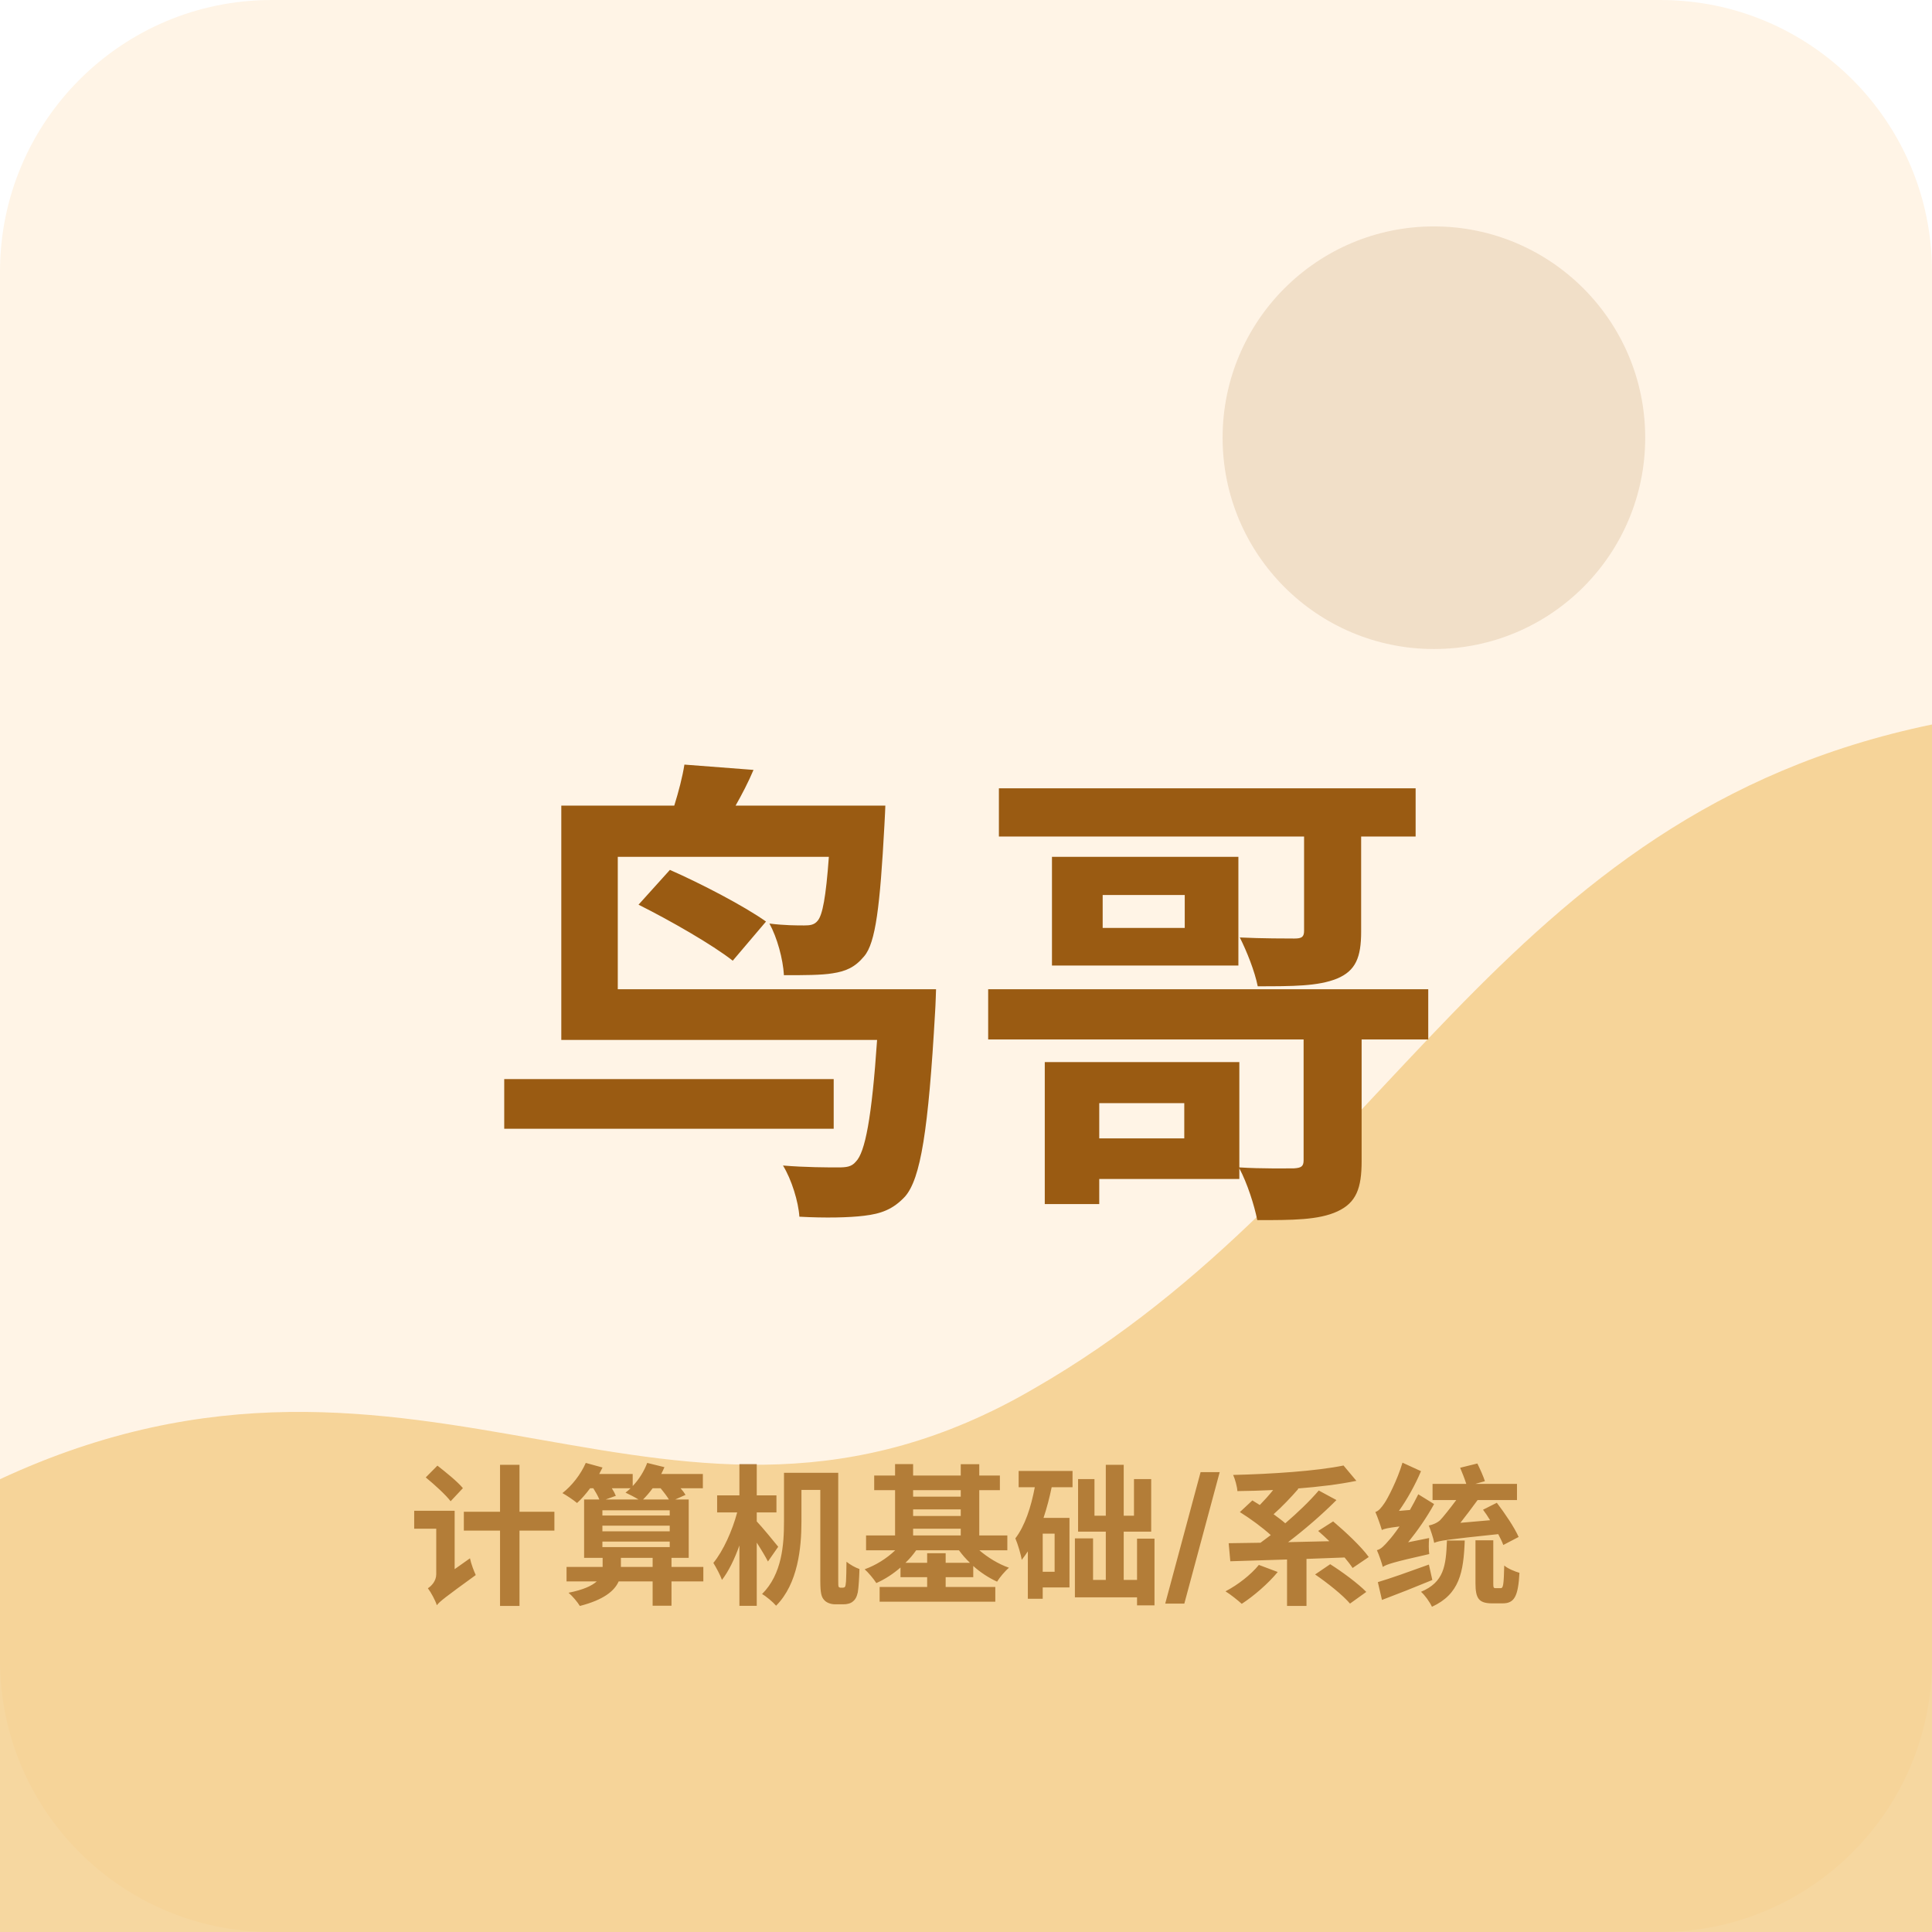
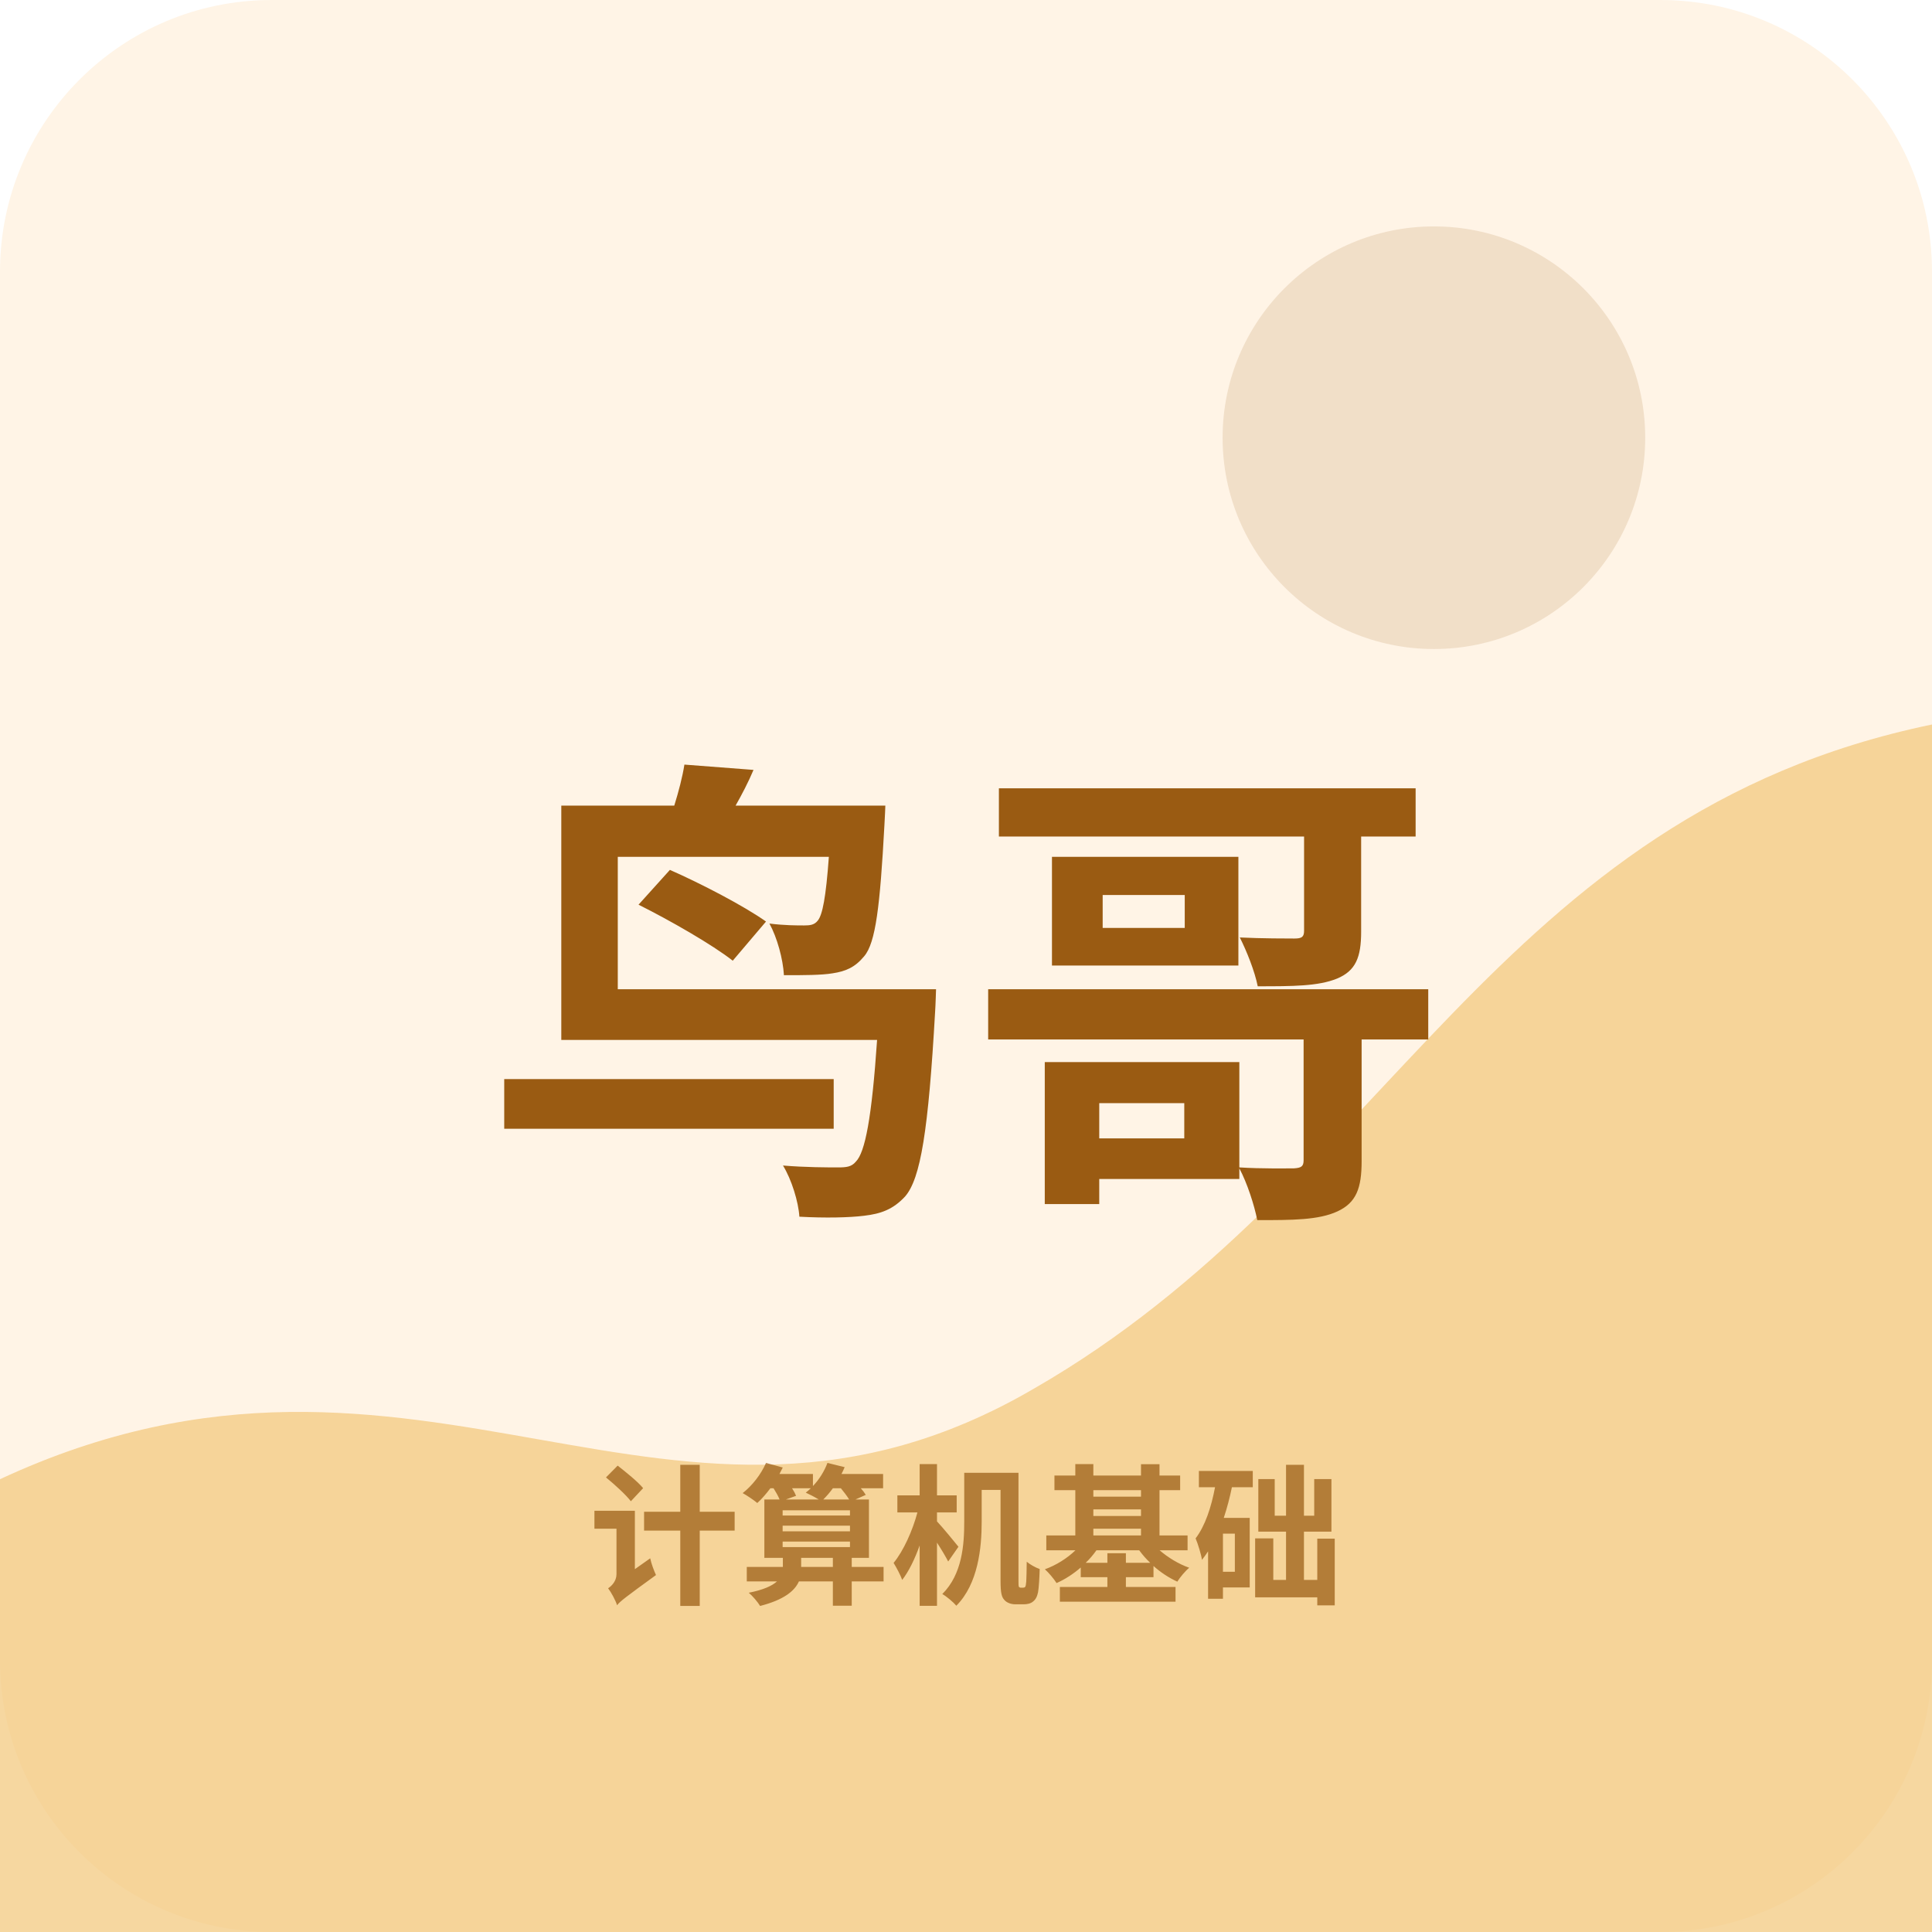
<svg xmlns="http://www.w3.org/2000/svg" width="256" height="256" viewBox="0 0 256 256" role="img" aria-label="鸟哥代表图片">
  <rect width="256" height="256" rx="36" fill="#fff4e6" />
  <path d="M0 196 C56 170 89 212 137 184 C184 157 198 108 256 96 L256 256 L0 256 Z" fill="#f3c77b" opacity="0.72" />
  <circle cx="190" cy="58" r="28" fill="#9a5b12" opacity="0.14" />
  <text x="128" y="128" text-anchor="middle" dominant-baseline="central" font-family="Inter, 'Noto Sans SC', 'Microsoft YaHei', sans-serif" font-size="64" font-weight="800" fill="#9a5b12">鸟哥</text>
-   <text x="128" y="211" text-anchor="middle" font-family="Inter, 'Noto Sans SC', 'Microsoft YaHei', sans-serif" font-size="20" font-weight="700" fill="#9a5b12" opacity="0.72">计算机基础/系统</text>
+   <text x="128" y="211" text-anchor="middle" font-family="Inter, 'Noto Sans SC', 'Microsoft YaHei', sans-serif" font-size="20" font-weight="700" fill="#9a5b12" opacity="0.72">计算机基础</text>
</svg>
